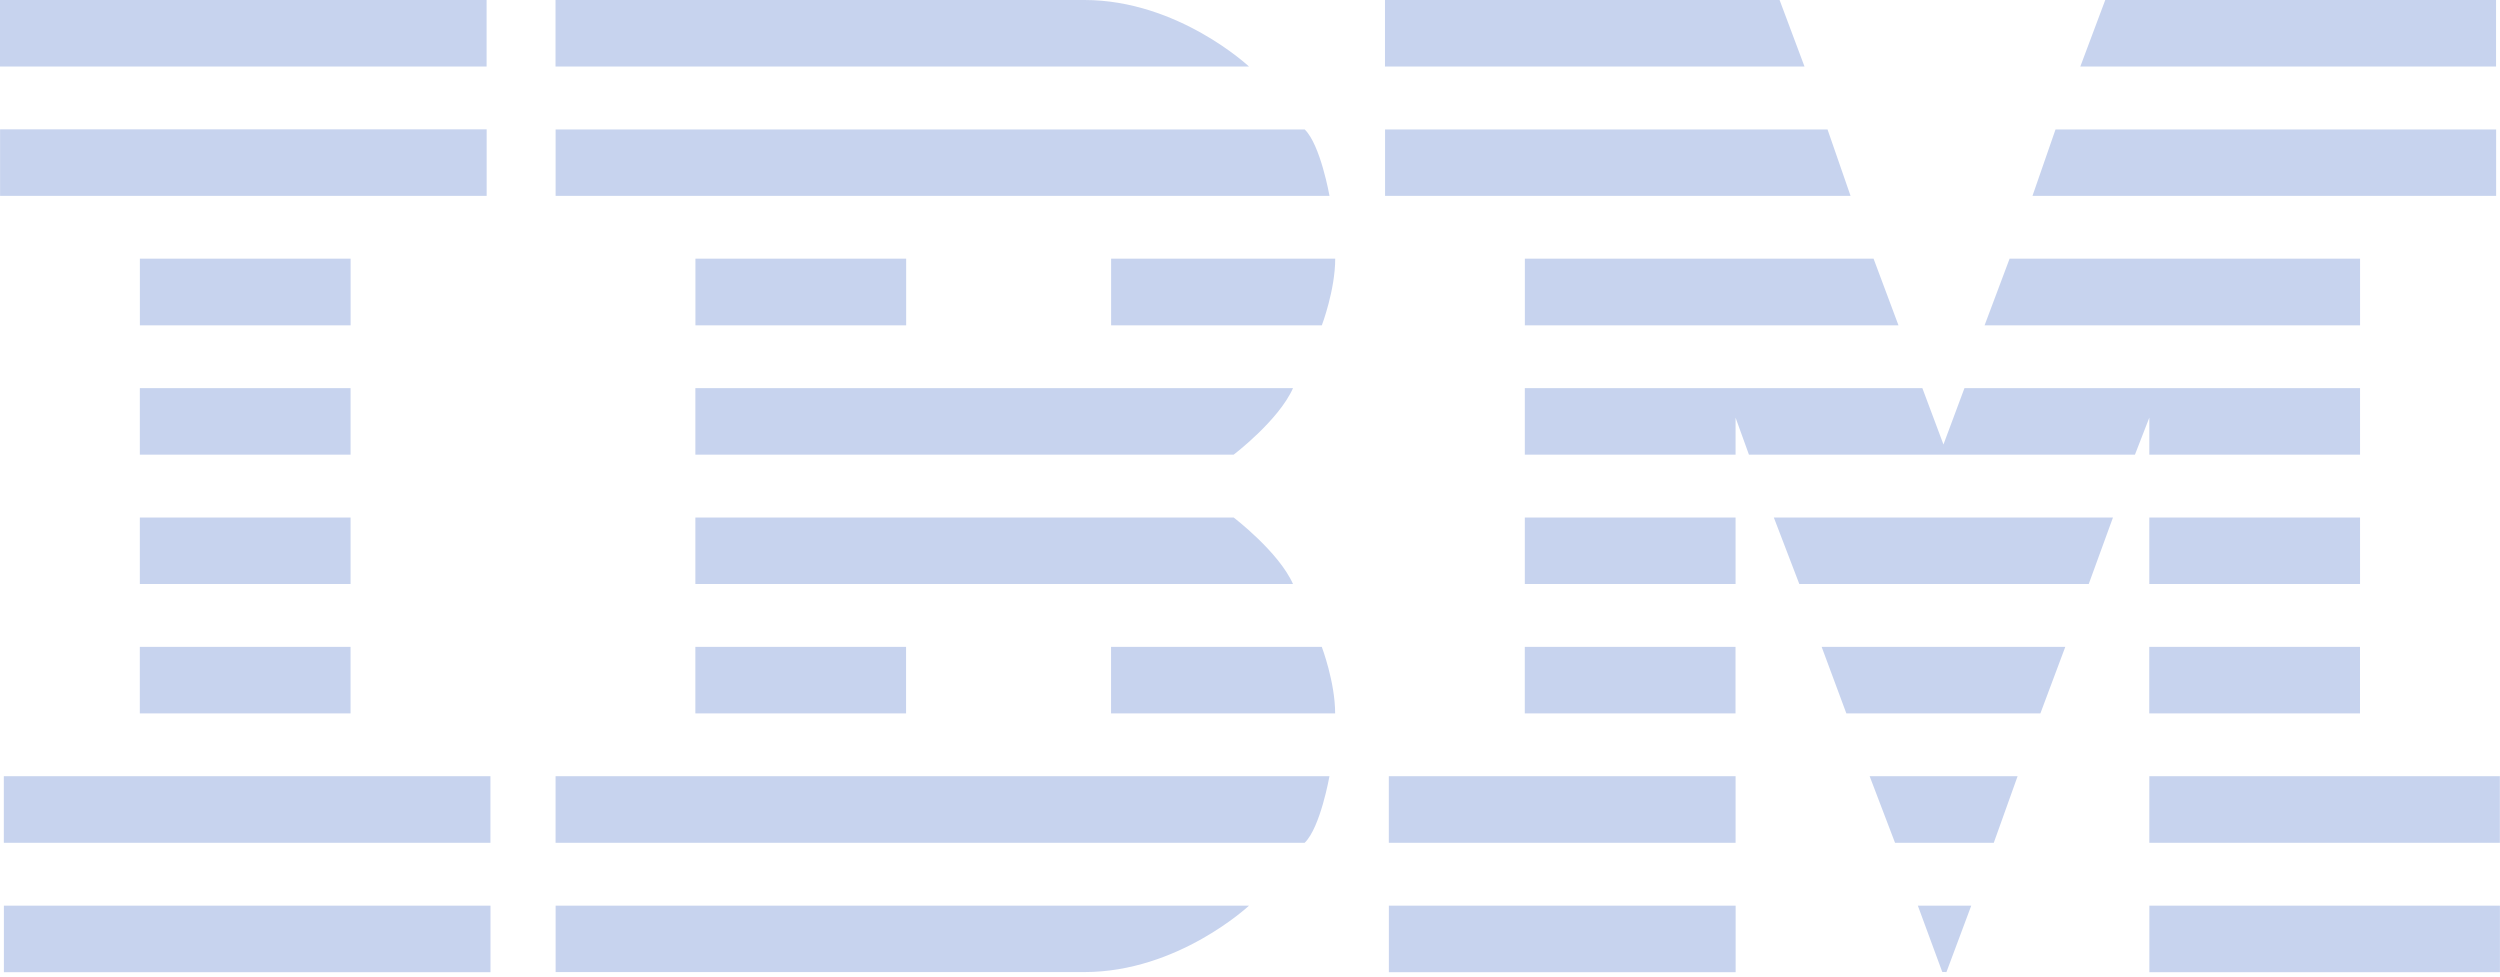
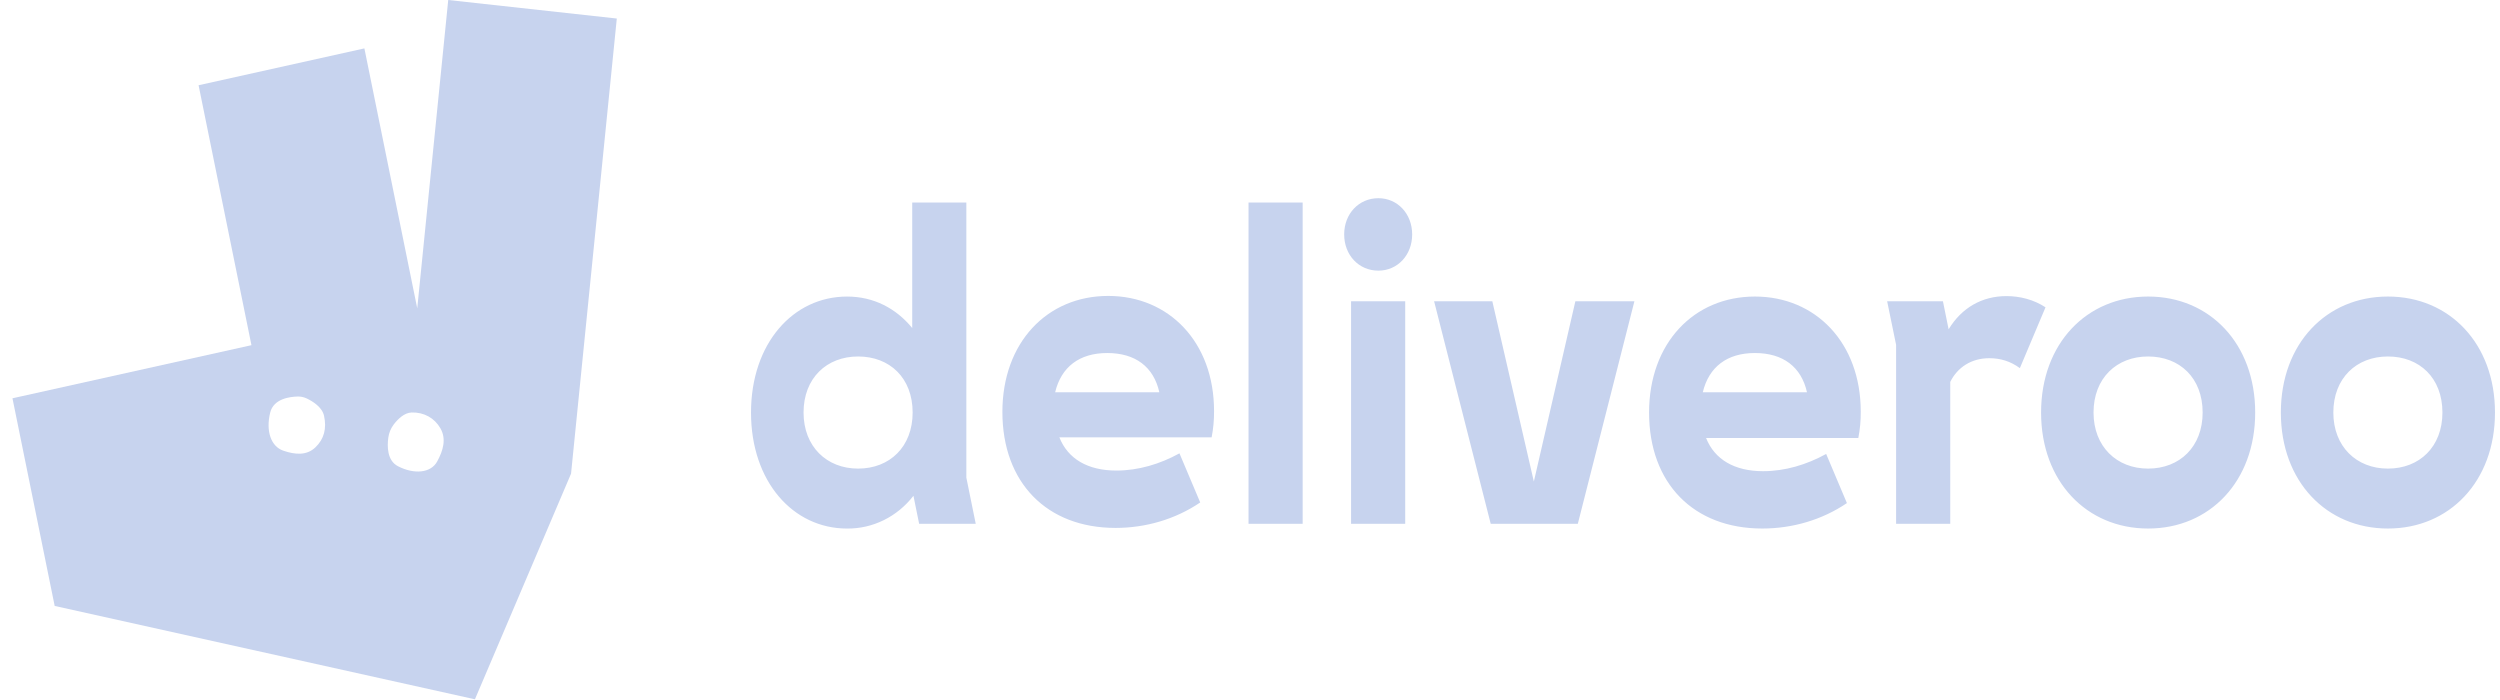
- <svg xmlns="http://www.w3.org/2000/svg" width="128" height="50" viewBox="0 0 128 50" fill="#C7D3EE">
-   <path d="M0 0V3.405H24.914V0H0ZM28.443 0V3.405H63.946C63.946 3.405 60.32 0 55.517 0H28.444H28.443ZM70.911 0V3.405H92.39L91.115 0H70.911ZM107.789 0L106.513 3.405H127.798V0H107.789ZM0.004 6.623V10.028H24.917V6.623H0.004ZM28.447 6.627V10.028H68.07C68.07 10.028 67.608 7.407 66.8 6.627H28.447H28.447ZM70.915 6.627V10.028H94.748L93.569 6.627H70.915ZM105.243 6.627L104.063 10.028H127.802V6.627H105.243ZM7.162 13.245V16.656H17.951V13.245H7.162ZM35.606 13.245V16.656H46.395V13.245H35.606ZM56.889 13.245V16.656H67.678C67.678 16.656 68.363 14.854 68.363 13.245H56.889H56.889ZM78.073 13.245V16.656H97.202L95.927 13.245H78.073ZM102.891 13.245L101.611 16.656H120.835V13.245H102.891ZM7.16 19.873V23.279H17.949V19.873H7.16ZM35.603 19.873V23.279H63.162C63.162 23.279 65.466 21.531 66.202 19.873H35.603H35.603ZM78.071 19.873V23.279H88.861V21.383L89.546 23.279H109.309L110.045 21.383V23.279H120.834V19.873H100.58L99.505 22.758L98.425 19.873H78.071ZM7.16 26.496V29.902H17.949V26.496H7.16ZM35.603 26.496V29.902H66.202C65.466 28.249 63.162 26.496 63.162 26.496H35.603H35.603ZM78.071 26.496V29.902H88.861V26.496H78.071ZM90.82 26.496L92.125 29.902H106.943L108.184 26.496H90.82ZM110.044 26.496V29.902H120.834V26.496H110.044ZM7.159 33.119V36.525H17.948V33.119H7.159ZM35.602 33.119V36.525H46.391V33.119H35.602ZM56.886 33.119V36.525H68.359C68.359 34.918 67.675 33.119 67.675 33.119H56.886H56.886ZM78.069 33.119V36.525H88.859V33.119H78.069ZM93.268 33.119L94.533 36.525H104.468L105.743 33.119H93.268ZM110.042 33.119V36.525H120.832V33.119H110.042ZM0.196 39.742V43.152H25.11V39.742H0.196ZM28.445 39.742V43.152H66.798C67.605 42.371 68.068 39.742 68.068 39.742H28.445H28.445ZM71.108 39.742V43.152H88.862V39.742H71.108ZM95.726 39.742L97.026 43.152H102.081L103.301 39.742H95.726ZM110.045 39.742V43.152H127.993V39.742H110.045ZM0.199 46.369V49.775H25.113V46.369H0.199ZM28.448 46.369V49.77H55.521C60.324 49.77 63.95 46.369 63.95 46.369H28.447H28.448ZM71.11 46.369V49.775H88.865V46.369H71.11ZM98.193 46.369L99.444 49.764L99.658 49.77L100.928 46.369H98.193ZM110.047 46.369V49.775H127.996V46.369H110.047Z" fill="#C7D3EE" />
+ <svg xmlns="http://www.w3.org/2000/svg" width="143" height="40" viewBox="0 0 143 40" fill="none">
+   <path fill-rule="evenodd" clip-rule="evenodd" d="M52.575 29.961H55.812L55.275 27.321V11.585H52.179V18.762C51.247 17.628 49.966 16.963 48.454 16.963C45.357 16.963 42.958 19.651 42.958 23.598C42.958 27.545 45.357 30.233 48.454 30.233C49.18 30.24 49.898 30.076 50.555 29.751C51.212 29.427 51.791 28.951 52.249 28.359L52.575 29.962V29.961V29.961ZM113.79 20.489C114.418 20.489 115 20.662 115.536 21.057L117.003 17.578C116.328 17.135 115.536 16.937 114.768 16.937C113.37 16.937 112.206 17.604 111.461 18.837L111.136 17.233H107.945L108.457 19.724V29.961H111.554V21.845C111.972 21.007 112.765 20.489 113.789 20.489H113.79V20.489ZM122.87 26.804C121.078 26.804 119.75 25.547 119.75 23.597C119.75 21.624 121.078 20.391 122.87 20.391C124.686 20.391 125.991 21.624 125.991 23.597C125.991 25.547 124.686 26.804 122.87 26.804ZM45.963 23.597C45.963 21.624 47.291 20.391 49.083 20.391C50.9 20.391 52.203 21.624 52.203 23.597C52.203 25.547 50.9 26.804 49.083 26.804C47.291 26.804 45.963 25.547 45.963 23.597ZM136.587 26.804C134.794 26.804 133.467 25.547 133.467 23.597C133.467 21.624 134.795 20.391 136.587 20.391C138.403 20.391 139.707 21.624 139.707 23.597C139.707 25.547 138.403 26.804 136.587 26.804ZM63.334 20.193C64.941 20.193 65.989 20.982 66.314 22.438H60.354C60.703 20.982 61.751 20.193 63.334 20.193ZM100.379 20.193C101.986 20.193 103.034 20.982 103.36 22.438H97.399C97.749 20.982 98.796 20.193 100.379 20.193ZM85.269 29.961H90.251L93.488 17.233H90.111L87.736 27.544L85.361 17.233H82.031L85.269 29.961ZM77.281 29.961H80.378V17.233H77.281V29.961ZM63.809 30.197C65.532 30.197 67.232 29.703 68.652 28.741L67.465 25.931C66.348 26.547 65.113 26.916 63.855 26.916C62.226 26.916 61.086 26.251 60.596 25.017H69.305C69.402 24.522 69.448 24.017 69.444 23.512C69.444 19.566 66.86 16.927 63.389 16.927C59.898 16.927 57.337 19.591 57.337 23.562C57.337 27.607 59.875 30.197 63.81 30.197H63.809ZM142.713 23.597C142.713 19.65 140.106 16.962 136.589 16.962C133.072 16.962 130.465 19.65 130.465 23.597C130.465 27.544 133.072 30.232 136.589 30.232C140.104 30.232 142.713 27.544 142.713 23.597ZM100.801 30.232C102.524 30.232 104.224 29.739 105.643 28.776L104.456 25.966C103.339 26.582 102.104 26.952 100.847 26.952C99.218 26.952 98.077 26.286 97.587 25.052H106.296C106.393 24.557 106.44 24.052 106.435 23.547C106.435 19.602 103.85 16.962 100.381 16.962C96.889 16.962 94.327 19.626 94.327 23.597C94.327 27.642 96.865 30.232 100.801 30.232ZM122.874 30.232C126.39 30.232 128.997 27.544 128.997 23.597C128.997 19.65 126.39 16.962 122.874 16.962C119.359 16.962 116.75 19.65 116.75 23.597C116.75 27.544 119.358 30.232 122.874 30.232ZM71.415 29.961H74.512V11.584H71.416V29.961H71.415ZM78.843 15.481C79.937 15.481 80.776 14.594 80.776 13.409C80.776 12.225 79.937 11.337 78.843 11.337C77.726 11.337 76.887 12.226 76.887 13.409C76.887 14.594 77.726 15.481 78.843 15.481Z" fill="#C7D3EE" />
+   <path fill-rule="evenodd" clip-rule="evenodd" d="M25.638 0L35.281 1.06L32.664 27.093L27.166 40L3.128 34.66L0.713 22.782L14.383 19.744L11.359 4.876L20.843 2.768L23.866 17.637L25.639 0L25.638 0ZM18.043 25.587C18.54 25.111 18.695 24.503 18.534 23.779C18.421 23.276 17.869 22.946 17.543 22.791C17.384 22.716 17.211 22.678 17.037 22.681C16.574 22.691 15.652 22.807 15.456 23.595C15.193 24.657 15.502 25.535 16.197 25.776C16.892 26.017 17.547 26.061 18.043 25.587ZM25.002 26.405C25.363 25.75 25.534 25.094 25.192 24.5C24.851 23.905 24.247 23.575 23.545 23.594C23.113 23.607 22.739 23.993 22.515 24.289C22.352 24.505 22.248 24.761 22.211 25.032C22.143 25.531 22.139 26.348 22.767 26.67C23.697 27.146 24.641 27.058 25.002 26.405Z" fill="#C7D3EE" />
</svg>
